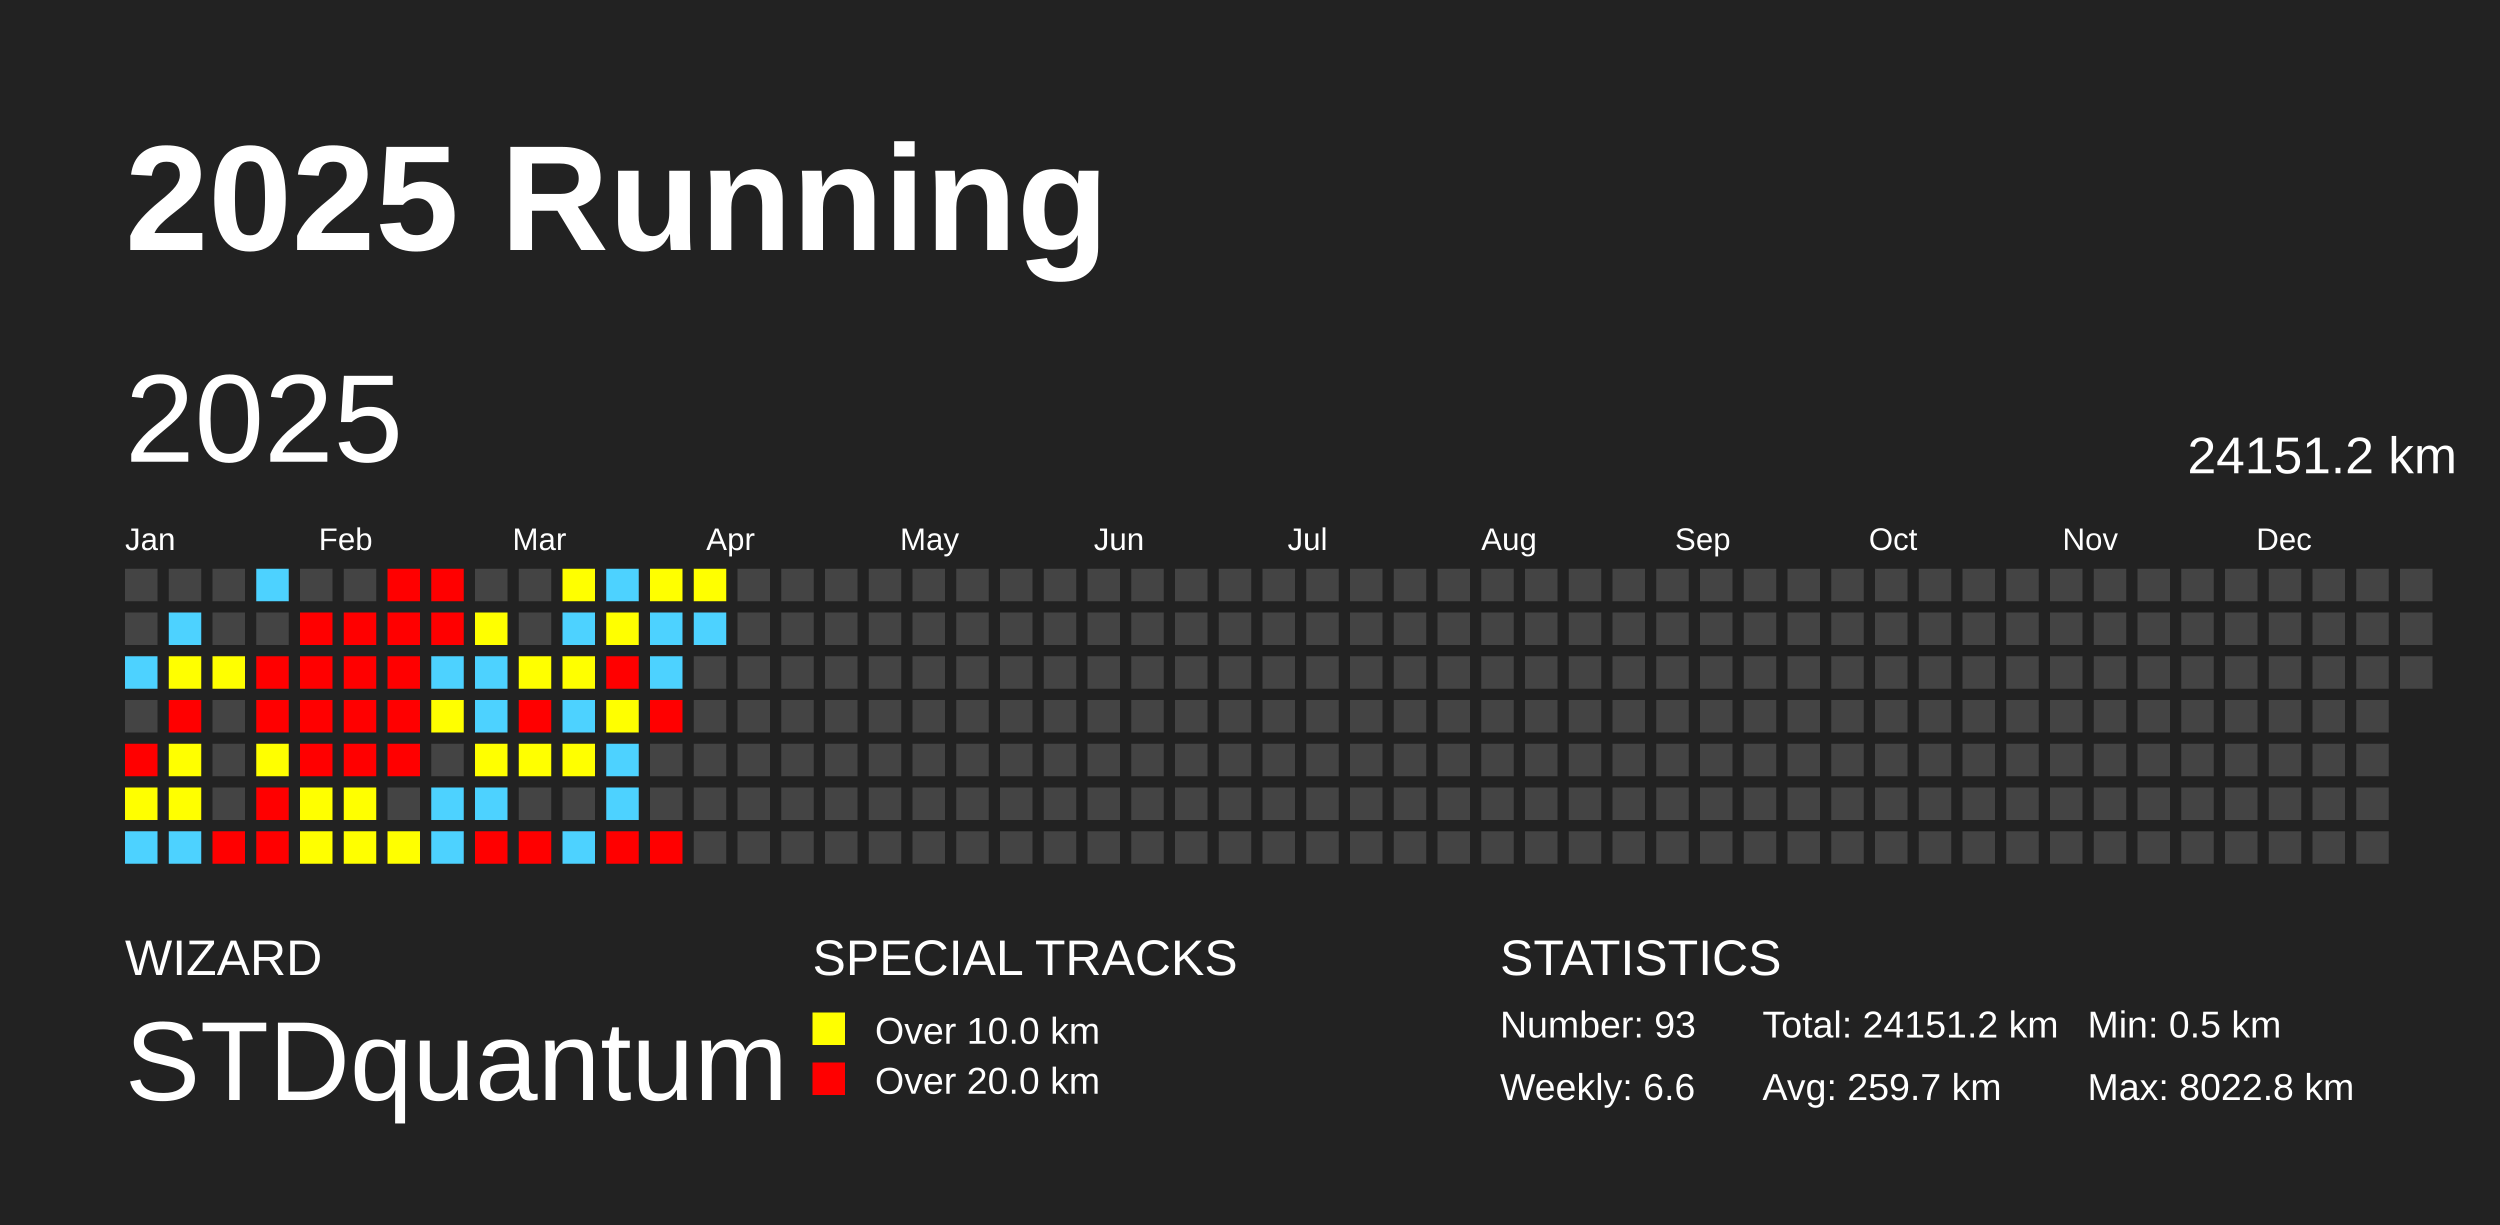
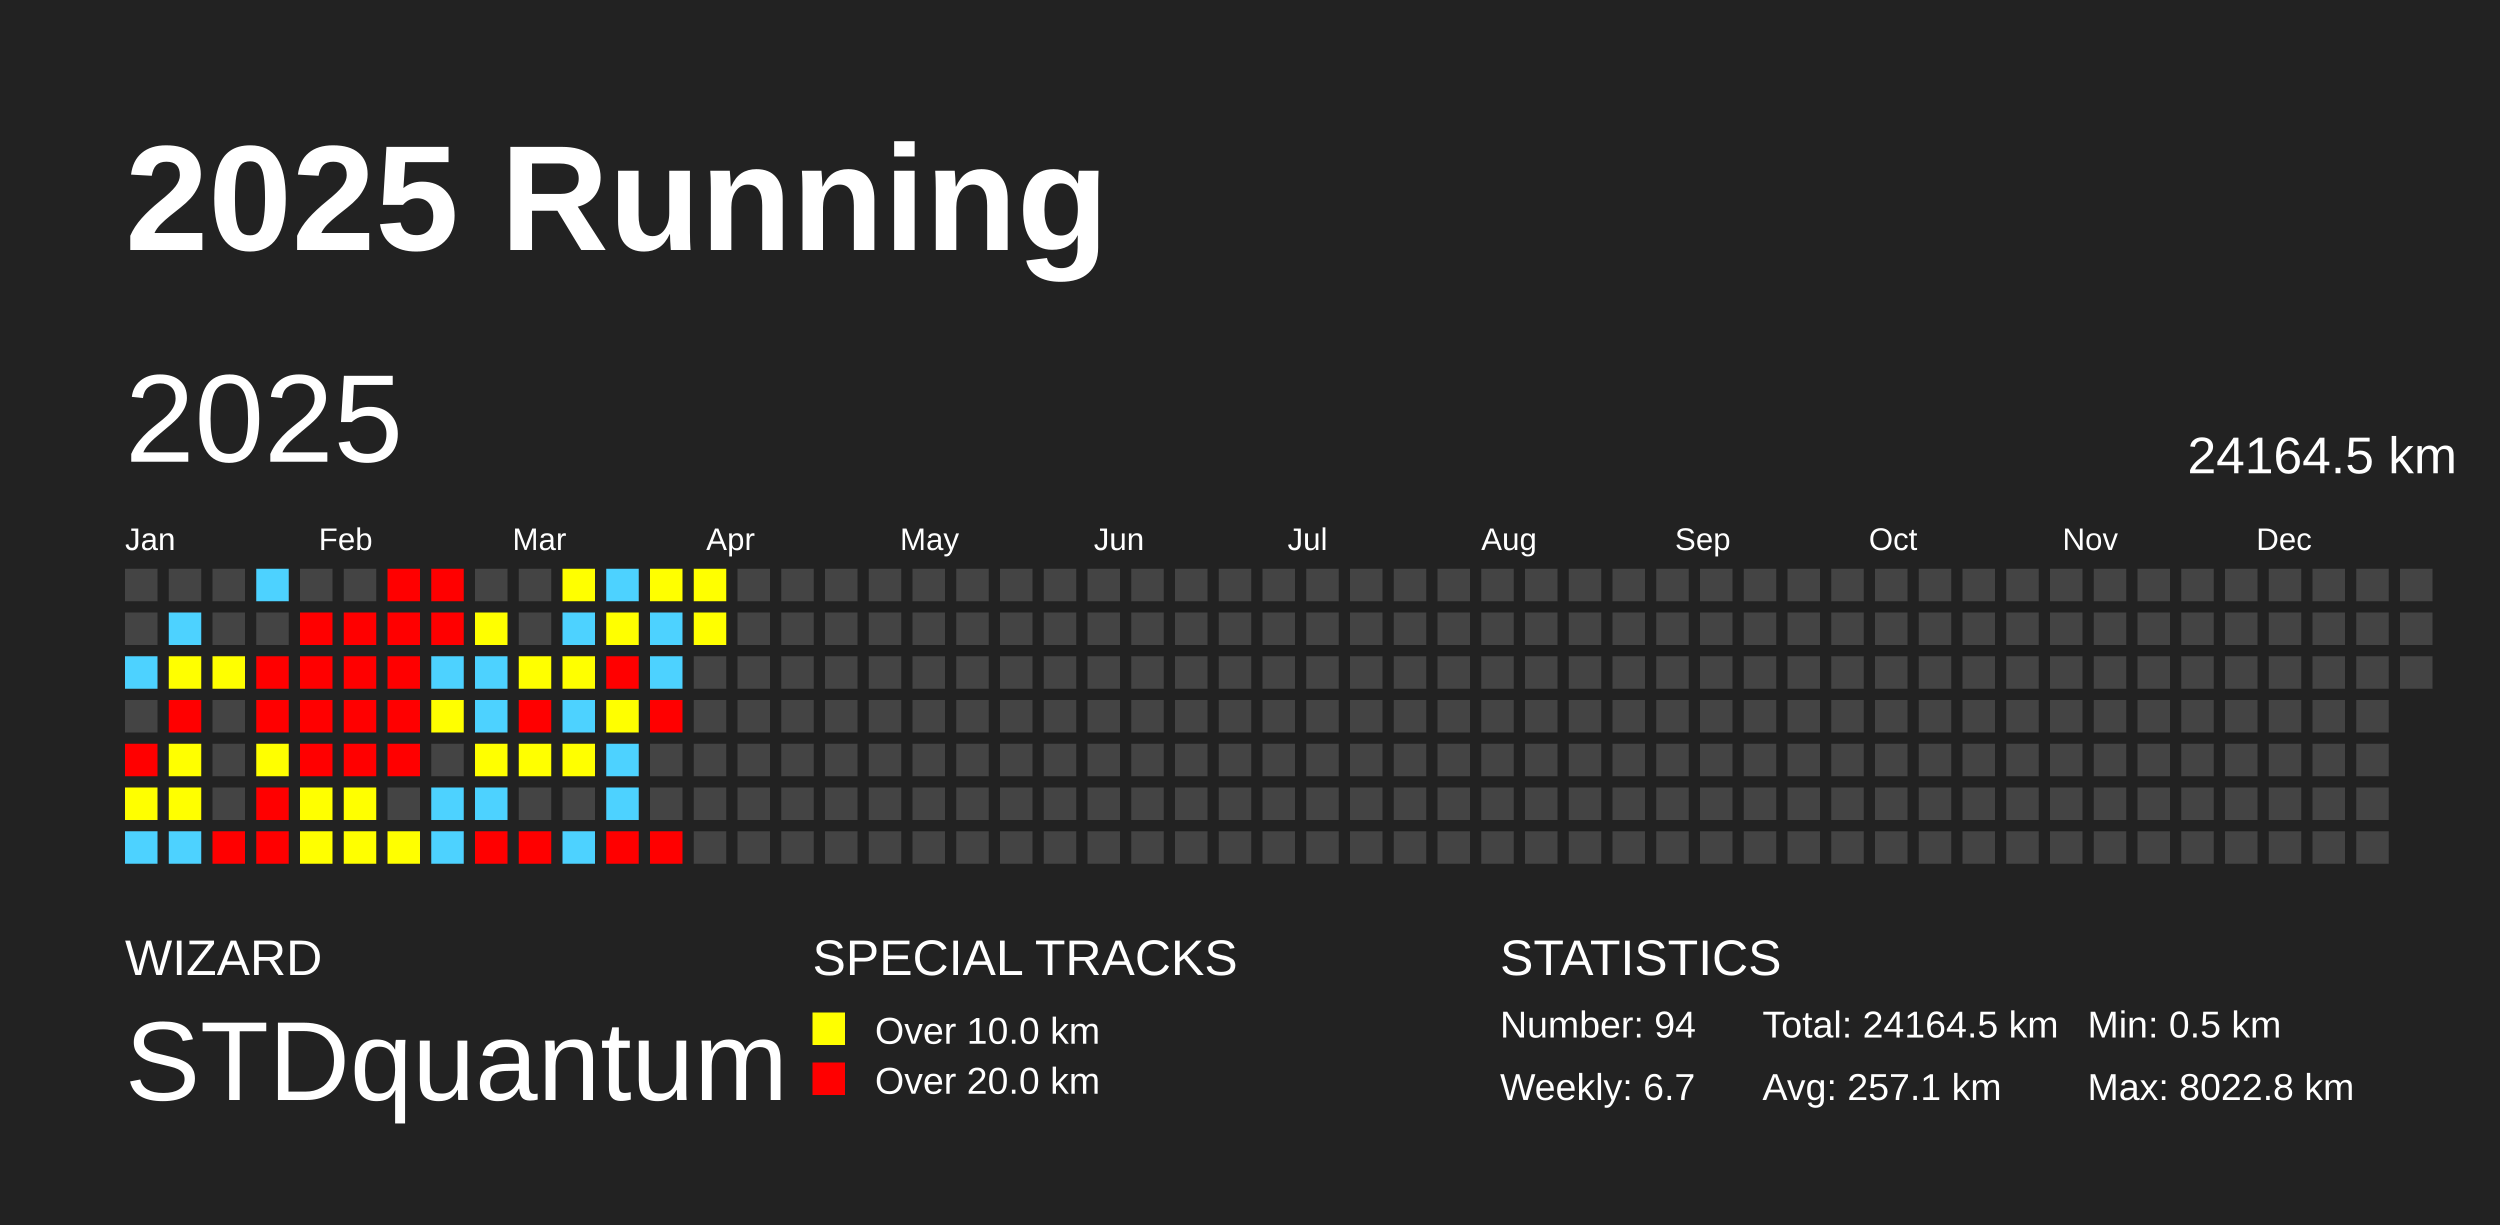
<svg xmlns="http://www.w3.org/2000/svg" baseProfile="full" height="98mm" version="1.1" viewBox="0,0,200,98" width="200mm">
  <defs />
  <rect fill="#222222" height="98" width="200" x="0" y="0" />
  <text fill="#FFFFFF" style="font-size:12px; font-family:Arial; font-weight:bold;" x="10" y="20">2025 Running</text>
  <text fill="#FFFFFF" style="font-size:4px; font-family:Arial" x="10" y="78">WIZARD</text>
  <text fill="#FFFFFF" style="font-size:9px; font-family:Arial" x="10" y="88">STDquantum</text>
  <text fill="#FFFFFF" style="font-size:4px; font-family:Arial" x="65" y="78">SPECIAL TRACKS</text>
  <rect fill="yellow" height="2.6" width="2.6" x="65" y="81" />
  <text fill="#FFFFFF" style="font-size:3px; font-family:Arial" x="70" y="83.5">Over 10.0 km</text>
  <rect fill="red" height="2.6" width="2.6" x="65" y="85" />
  <text fill="#FFFFFF" style="font-size:3px; font-family:Arial" x="70" y="87.5">Over 20.0 km</text>
  <text fill="#FFFFFF" style="font-size:4px; font-family:Arial" x="120" y="78">STATISTICS</text>
-   <text fill="#FFFFFF" style="font-size:3px; font-family:Arial" x="120" y="83">Number: 93</text>
-   <text fill="#FFFFFF" style="font-size:3px; font-family:Arial" x="120" y="88">Weekly: 6.6</text>
-   <text fill="#FFFFFF" style="font-size:3px; font-family:Arial" x="141" y="83">Total: 24151.2 km</text>
-   <text fill="#FFFFFF" style="font-size:3px; font-family:Arial" x="141" y="88">Avg: 259.7 km</text>
+   <text fill="#FFFFFF" style="font-size:3px; font-family:Arial" x="120" y="83">Number: 94</text>
+   <text fill="#FFFFFF" style="font-size:3px; font-family:Arial" x="120" y="88">Weekly: 6.7</text>
+   <text fill="#FFFFFF" style="font-size:3px; font-family:Arial" x="141" y="83">Total: 24164.5 km</text>
+   <text fill="#FFFFFF" style="font-size:3px; font-family:Arial" x="141" y="88">Avg: 257.1 km</text>
  <text fill="#FFFFFF" style="font-size:3px; font-family:Arial" x="167" y="83">Min: 0.5 km</text>
  <text fill="#FFFFFF" style="font-size:3px; font-family:Arial" x="167" y="88">Max: 8022.8 km</text>
  <text dominant-baseline="hanging" fill="#FFFFFF" style="font-size:10.0px; font-family:Arial;" x="10" y="30">2025</text>
-   <text dominant-baseline="hanging" fill="#FFFFFF" style="font-size:4.125px; font-family:Arial;" x="175" y="35">24151.2 km</text>
+   <text dominant-baseline="hanging" fill="#FFFFFF" style="font-size:4.125px; font-family:Arial;" x="175" y="35">24164.5 km</text>
  <text fill="#FFFFFF" style="font-size:2.5px; font-family:Arial" x="10.0" y="44">Jan</text>
  <text fill="#FFFFFF" style="font-size:2.5px; font-family:Arial" x="25.5" y="44">Feb</text>
  <text fill="#FFFFFF" style="font-size:2.5px; font-family:Arial" x="41.0" y="44">Mar</text>
  <text fill="#FFFFFF" style="font-size:2.5px; font-family:Arial" x="56.5" y="44">Apr</text>
  <text fill="#FFFFFF" style="font-size:2.5px; font-family:Arial" x="72.0" y="44">May</text>
  <text fill="#FFFFFF" style="font-size:2.5px; font-family:Arial" x="87.5" y="44">Jun</text>
  <text fill="#FFFFFF" style="font-size:2.5px; font-family:Arial" x="103.0" y="44">Jul</text>
  <text fill="#FFFFFF" style="font-size:2.5px; font-family:Arial" x="118.5" y="44">Aug</text>
  <text fill="#FFFFFF" style="font-size:2.5px; font-family:Arial" x="134.0" y="44">Sep</text>
  <text fill="#FFFFFF" style="font-size:2.5px; font-family:Arial" x="149.5" y="44">Oct</text>
  <text fill="#FFFFFF" style="font-size:2.5px; font-family:Arial" x="165.0" y="44">Nov</text>
  <text fill="#FFFFFF" style="font-size:2.5px; font-family:Arial" x="180.5" y="44">Dec</text>
  <rect fill="#444444" height="2.6" width="2.6" x="10.0" y="45.5" />
  <rect fill="#444444" height="2.6" width="2.6" x="10.0" y="49.0" />
  <rect fill="#4dd2ff" height="2.6" width="2.6" x="10.0" y="52.5" />
  <rect fill="#444444" height="2.6" width="2.6" x="10.0" y="56.0" />
  <rect fill="red" height="2.6" width="2.6" x="10.0" y="59.5" />
  <rect fill="#ffff00" height="2.6" width="2.6" x="10.0" y="63.0" />
  <rect fill="#4dd2ff" height="2.6" width="2.6" x="10.0" y="66.5" />
  <rect fill="#444444" height="2.6" width="2.6" x="13.5" y="45.5" />
  <rect fill="#4dd2ff" height="2.6" width="2.6" x="13.5" y="49.0" />
  <rect fill="#ffff00" height="2.6" width="2.6" x="13.5" y="52.5" />
  <rect fill="red" height="2.6" width="2.6" x="13.5" y="56.0" />
  <rect fill="#ffff00" height="2.6" width="2.6" x="13.5" y="59.5" />
  <rect fill="#ffff00" height="2.6" width="2.6" x="13.5" y="63.0" />
  <rect fill="#4dd2ff" height="2.6" width="2.6" x="13.5" y="66.5" />
  <rect fill="#444444" height="2.6" width="2.6" x="17.0" y="45.5" />
  <rect fill="#444444" height="2.6" width="2.6" x="17.0" y="49.0" />
  <rect fill="#ffff00" height="2.6" width="2.6" x="17.0" y="52.5" />
  <rect fill="#444444" height="2.6" width="2.6" x="17.0" y="56.0" />
  <rect fill="#444444" height="2.6" width="2.6" x="17.0" y="59.5" />
  <rect fill="#444444" height="2.6" width="2.6" x="17.0" y="63.0" />
  <rect fill="red" height="2.6" width="2.6" x="17.0" y="66.5" />
  <rect fill="#4dd2ff" height="2.6" width="2.6" x="20.5" y="45.5" />
  <rect fill="#444444" height="2.6" width="2.6" x="20.5" y="49.0" />
  <rect fill="red" height="2.6" width="2.6" x="20.5" y="52.5" />
  <rect fill="red" height="2.6" width="2.6" x="20.5" y="56.0" />
  <rect fill="#ffff00" height="2.6" width="2.6" x="20.5" y="59.5" />
  <rect fill="red" height="2.6" width="2.6" x="20.5" y="63.0" />
  <rect fill="red" height="2.6" width="2.6" x="20.5" y="66.5" />
  <rect fill="#444444" height="2.6" width="2.6" x="24.0" y="45.5" />
  <rect fill="red" height="2.6" width="2.6" x="24.0" y="49.0" />
  <rect fill="red" height="2.6" width="2.6" x="24.0" y="52.5" />
  <rect fill="red" height="2.6" width="2.6" x="24.0" y="56.0" />
  <rect fill="red" height="2.6" width="2.6" x="24.0" y="59.5" />
  <rect fill="#ffff00" height="2.6" width="2.6" x="24.0" y="63.0" />
  <rect fill="#ffff00" height="2.6" width="2.6" x="24.0" y="66.5" />
  <rect fill="#444444" height="2.6" width="2.6" x="27.5" y="45.5" />
  <rect fill="red" height="2.6" width="2.6" x="27.5" y="49.0" />
  <rect fill="red" height="2.6" width="2.6" x="27.5" y="52.5" />
  <rect fill="red" height="2.6" width="2.6" x="27.5" y="56.0" />
  <rect fill="red" height="2.6" width="2.6" x="27.5" y="59.5" />
  <rect fill="#ffff00" height="2.6" width="2.6" x="27.5" y="63.0" />
  <rect fill="#ffff00" height="2.6" width="2.6" x="27.5" y="66.5" />
  <rect fill="red" height="2.6" width="2.6" x="31.0" y="45.5" />
  <rect fill="red" height="2.6" width="2.6" x="31.0" y="49.0" />
  <rect fill="red" height="2.6" width="2.6" x="31.0" y="52.5" />
  <rect fill="red" height="2.6" width="2.6" x="31.0" y="56.0" />
  <rect fill="red" height="2.6" width="2.6" x="31.0" y="59.5" />
  <rect fill="#444444" height="2.6" width="2.6" x="31.0" y="63.0" />
  <rect fill="#ffff00" height="2.6" width="2.6" x="31.0" y="66.5" />
  <rect fill="red" height="2.6" width="2.6" x="34.5" y="45.5" />
  <rect fill="red" height="2.6" width="2.6" x="34.5" y="49.0" />
  <rect fill="#4dd2ff" height="2.6" width="2.6" x="34.5" y="52.5" />
  <rect fill="#ffff00" height="2.6" width="2.6" x="34.5" y="56.0" />
  <rect fill="#444444" height="2.6" width="2.6" x="34.5" y="59.5" />
  <rect fill="#4dd2ff" height="2.6" width="2.6" x="34.5" y="63.0" />
  <rect fill="#4dd2ff" height="2.6" width="2.6" x="34.5" y="66.5" />
  <rect fill="#444444" height="2.6" width="2.6" x="38.0" y="45.5" />
  <rect fill="#ffff00" height="2.6" width="2.6" x="38.0" y="49.0" />
  <rect fill="#4dd2ff" height="2.6" width="2.6" x="38.0" y="52.5" />
  <rect fill="#4dd2ff" height="2.6" width="2.6" x="38.0" y="56.0" />
  <rect fill="#ffff00" height="2.6" width="2.6" x="38.0" y="59.5" />
  <rect fill="#4dd2ff" height="2.6" width="2.6" x="38.0" y="63.0" />
  <rect fill="red" height="2.6" width="2.6" x="38.0" y="66.5" />
  <rect fill="#444444" height="2.6" width="2.6" x="41.5" y="45.5" />
  <rect fill="#444444" height="2.6" width="2.6" x="41.5" y="49.0" />
  <rect fill="#ffff00" height="2.6" width="2.6" x="41.5" y="52.5" />
  <rect fill="red" height="2.6" width="2.6" x="41.5" y="56.0" />
  <rect fill="#ffff00" height="2.6" width="2.6" x="41.5" y="59.5" />
  <rect fill="#444444" height="2.6" width="2.6" x="41.5" y="63.0" />
  <rect fill="red" height="2.6" width="2.6" x="41.5" y="66.5" />
  <rect fill="#ffff00" height="2.6" width="2.6" x="45.0" y="45.5" />
  <rect fill="#4dd2ff" height="2.6" width="2.6" x="45.0" y="49.0" />
  <rect fill="#ffff00" height="2.6" width="2.6" x="45.0" y="52.5" />
  <rect fill="#4dd2ff" height="2.6" width="2.6" x="45.0" y="56.0" />
  <rect fill="#ffff00" height="2.6" width="2.6" x="45.0" y="59.5" />
  <rect fill="#444444" height="2.6" width="2.6" x="45.0" y="63.0" />
  <rect fill="#4dd2ff" height="2.6" width="2.6" x="45.0" y="66.5" />
  <rect fill="#4dd2ff" height="2.6" width="2.6" x="48.5" y="45.5" />
  <rect fill="#ffff00" height="2.6" width="2.6" x="48.5" y="49.0" />
  <rect fill="red" height="2.6" width="2.6" x="48.5" y="52.5" />
  <rect fill="#ffff00" height="2.6" width="2.6" x="48.5" y="56.0" />
  <rect fill="#4dd2ff" height="2.6" width="2.6" x="48.5" y="59.5" />
  <rect fill="#4dd2ff" height="2.6" width="2.6" x="48.5" y="63.0" />
  <rect fill="red" height="2.6" width="2.6" x="48.5" y="66.5" />
  <rect fill="#ffff00" height="2.6" width="2.6" x="52.0" y="45.5" />
  <rect fill="#4dd2ff" height="2.6" width="2.6" x="52.0" y="49.0" />
  <rect fill="#4dd2ff" height="2.6" width="2.6" x="52.0" y="52.5" />
  <rect fill="red" height="2.6" width="2.6" x="52.0" y="56.0" />
  <rect fill="#444444" height="2.6" width="2.6" x="52.0" y="59.5" />
  <rect fill="#444444" height="2.6" width="2.6" x="52.0" y="63.0" />
  <rect fill="red" height="2.6" width="2.6" x="52.0" y="66.5" />
  <rect fill="#ffff00" height="2.6" width="2.6" x="55.5" y="45.5" />
-   <rect fill="#4dd2ff" height="2.6" width="2.6" x="55.5" y="49.0" />
+   <rect fill="#ffff00" height="2.6" width="2.6" x="55.5" y="49.0" />
  <rect fill="#444444" height="2.6" width="2.6" x="55.5" y="52.5" />
  <rect fill="#444444" height="2.6" width="2.6" x="55.5" y="56.0" />
  <rect fill="#444444" height="2.6" width="2.6" x="55.5" y="59.5" />
  <rect fill="#444444" height="2.6" width="2.6" x="55.5" y="63.0" />
  <rect fill="#444444" height="2.6" width="2.6" x="55.5" y="66.5" />
  <rect fill="#444444" height="2.6" width="2.6" x="59.0" y="45.5" />
  <rect fill="#444444" height="2.6" width="2.6" x="59.0" y="49.0" />
  <rect fill="#444444" height="2.6" width="2.6" x="59.0" y="52.5" />
  <rect fill="#444444" height="2.6" width="2.6" x="59.0" y="56.0" />
  <rect fill="#444444" height="2.6" width="2.6" x="59.0" y="59.5" />
  <rect fill="#444444" height="2.6" width="2.6" x="59.0" y="63.0" />
  <rect fill="#444444" height="2.6" width="2.6" x="59.0" y="66.5" />
  <rect fill="#444444" height="2.6" width="2.6" x="62.5" y="45.5" />
  <rect fill="#444444" height="2.6" width="2.6" x="62.5" y="49.0" />
  <rect fill="#444444" height="2.6" width="2.6" x="62.5" y="52.5" />
  <rect fill="#444444" height="2.6" width="2.6" x="62.5" y="56.0" />
  <rect fill="#444444" height="2.6" width="2.6" x="62.5" y="59.5" />
  <rect fill="#444444" height="2.6" width="2.6" x="62.5" y="63.0" />
  <rect fill="#444444" height="2.6" width="2.6" x="62.5" y="66.5" />
  <rect fill="#444444" height="2.6" width="2.6" x="66.0" y="45.5" />
  <rect fill="#444444" height="2.6" width="2.6" x="66.0" y="49.0" />
  <rect fill="#444444" height="2.6" width="2.6" x="66.0" y="52.5" />
  <rect fill="#444444" height="2.6" width="2.6" x="66.0" y="56.0" />
  <rect fill="#444444" height="2.6" width="2.6" x="66.0" y="59.5" />
  <rect fill="#444444" height="2.6" width="2.6" x="66.0" y="63.0" />
  <rect fill="#444444" height="2.6" width="2.6" x="66.0" y="66.5" />
  <rect fill="#444444" height="2.6" width="2.6" x="69.5" y="45.5" />
  <rect fill="#444444" height="2.6" width="2.6" x="69.5" y="49.0" />
  <rect fill="#444444" height="2.6" width="2.6" x="69.5" y="52.5" />
  <rect fill="#444444" height="2.6" width="2.6" x="69.5" y="56.0" />
  <rect fill="#444444" height="2.6" width="2.6" x="69.5" y="59.5" />
  <rect fill="#444444" height="2.6" width="2.6" x="69.5" y="63.0" />
  <rect fill="#444444" height="2.6" width="2.6" x="69.5" y="66.5" />
  <rect fill="#444444" height="2.6" width="2.6" x="73.0" y="45.5" />
  <rect fill="#444444" height="2.6" width="2.6" x="73.0" y="49.0" />
  <rect fill="#444444" height="2.6" width="2.6" x="73.0" y="52.5" />
  <rect fill="#444444" height="2.6" width="2.6" x="73.0" y="56.0" />
  <rect fill="#444444" height="2.6" width="2.6" x="73.0" y="59.5" />
  <rect fill="#444444" height="2.6" width="2.6" x="73.0" y="63.0" />
  <rect fill="#444444" height="2.6" width="2.6" x="73.0" y="66.5" />
  <rect fill="#444444" height="2.6" width="2.6" x="76.5" y="45.5" />
  <rect fill="#444444" height="2.6" width="2.6" x="76.5" y="49.0" />
  <rect fill="#444444" height="2.6" width="2.6" x="76.5" y="52.5" />
  <rect fill="#444444" height="2.6" width="2.6" x="76.5" y="56.0" />
  <rect fill="#444444" height="2.6" width="2.6" x="76.5" y="59.5" />
  <rect fill="#444444" height="2.6" width="2.6" x="76.5" y="63.0" />
  <rect fill="#444444" height="2.6" width="2.6" x="76.5" y="66.5" />
  <rect fill="#444444" height="2.6" width="2.6" x="80.0" y="45.5" />
  <rect fill="#444444" height="2.6" width="2.6" x="80.0" y="49.0" />
  <rect fill="#444444" height="2.6" width="2.6" x="80.0" y="52.5" />
  <rect fill="#444444" height="2.6" width="2.6" x="80.0" y="56.0" />
  <rect fill="#444444" height="2.6" width="2.6" x="80.0" y="59.5" />
  <rect fill="#444444" height="2.6" width="2.6" x="80.0" y="63.0" />
  <rect fill="#444444" height="2.6" width="2.6" x="80.0" y="66.5" />
  <rect fill="#444444" height="2.6" width="2.6" x="83.5" y="45.5" />
  <rect fill="#444444" height="2.6" width="2.6" x="83.5" y="49.0" />
  <rect fill="#444444" height="2.6" width="2.6" x="83.5" y="52.5" />
  <rect fill="#444444" height="2.6" width="2.6" x="83.5" y="56.0" />
  <rect fill="#444444" height="2.6" width="2.6" x="83.5" y="59.5" />
  <rect fill="#444444" height="2.6" width="2.6" x="83.5" y="63.0" />
  <rect fill="#444444" height="2.6" width="2.6" x="83.5" y="66.5" />
  <rect fill="#444444" height="2.6" width="2.6" x="87.0" y="45.5" />
  <rect fill="#444444" height="2.6" width="2.6" x="87.0" y="49.0" />
  <rect fill="#444444" height="2.6" width="2.6" x="87.0" y="52.5" />
  <rect fill="#444444" height="2.6" width="2.6" x="87.0" y="56.0" />
  <rect fill="#444444" height="2.6" width="2.6" x="87.0" y="59.5" />
  <rect fill="#444444" height="2.6" width="2.6" x="87.0" y="63.0" />
  <rect fill="#444444" height="2.6" width="2.6" x="87.0" y="66.5" />
  <rect fill="#444444" height="2.6" width="2.6" x="90.5" y="45.5" />
  <rect fill="#444444" height="2.6" width="2.6" x="90.5" y="49.0" />
  <rect fill="#444444" height="2.6" width="2.6" x="90.5" y="52.5" />
  <rect fill="#444444" height="2.6" width="2.6" x="90.5" y="56.0" />
  <rect fill="#444444" height="2.6" width="2.6" x="90.5" y="59.5" />
  <rect fill="#444444" height="2.6" width="2.6" x="90.5" y="63.0" />
  <rect fill="#444444" height="2.6" width="2.6" x="90.5" y="66.5" />
  <rect fill="#444444" height="2.6" width="2.6" x="94.0" y="45.5" />
  <rect fill="#444444" height="2.6" width="2.6" x="94.0" y="49.0" />
  <rect fill="#444444" height="2.6" width="2.6" x="94.0" y="52.5" />
  <rect fill="#444444" height="2.6" width="2.6" x="94.0" y="56.0" />
  <rect fill="#444444" height="2.6" width="2.6" x="94.0" y="59.5" />
  <rect fill="#444444" height="2.6" width="2.6" x="94.0" y="63.0" />
  <rect fill="#444444" height="2.6" width="2.6" x="94.0" y="66.5" />
  <rect fill="#444444" height="2.6" width="2.6" x="97.5" y="45.5" />
  <rect fill="#444444" height="2.6" width="2.6" x="97.5" y="49.0" />
  <rect fill="#444444" height="2.6" width="2.6" x="97.5" y="52.5" />
  <rect fill="#444444" height="2.6" width="2.6" x="97.5" y="56.0" />
  <rect fill="#444444" height="2.6" width="2.6" x="97.5" y="59.5" />
  <rect fill="#444444" height="2.6" width="2.6" x="97.5" y="63.0" />
  <rect fill="#444444" height="2.6" width="2.6" x="97.5" y="66.5" />
  <rect fill="#444444" height="2.6" width="2.6" x="101.0" y="45.5" />
  <rect fill="#444444" height="2.6" width="2.6" x="101.0" y="49.0" />
  <rect fill="#444444" height="2.6" width="2.6" x="101.0" y="52.5" />
  <rect fill="#444444" height="2.6" width="2.6" x="101.0" y="56.0" />
  <rect fill="#444444" height="2.6" width="2.6" x="101.0" y="59.5" />
  <rect fill="#444444" height="2.6" width="2.6" x="101.0" y="63.0" />
  <rect fill="#444444" height="2.6" width="2.6" x="101.0" y="66.5" />
  <rect fill="#444444" height="2.6" width="2.6" x="104.5" y="45.5" />
  <rect fill="#444444" height="2.6" width="2.6" x="104.5" y="49.0" />
  <rect fill="#444444" height="2.6" width="2.6" x="104.5" y="52.5" />
  <rect fill="#444444" height="2.6" width="2.6" x="104.5" y="56.0" />
  <rect fill="#444444" height="2.6" width="2.6" x="104.5" y="59.5" />
  <rect fill="#444444" height="2.6" width="2.6" x="104.5" y="63.0" />
  <rect fill="#444444" height="2.6" width="2.6" x="104.5" y="66.5" />
  <rect fill="#444444" height="2.6" width="2.6" x="108.0" y="45.5" />
  <rect fill="#444444" height="2.6" width="2.6" x="108.0" y="49.0" />
  <rect fill="#444444" height="2.6" width="2.6" x="108.0" y="52.5" />
  <rect fill="#444444" height="2.6" width="2.6" x="108.0" y="56.0" />
  <rect fill="#444444" height="2.6" width="2.6" x="108.0" y="59.5" />
  <rect fill="#444444" height="2.6" width="2.6" x="108.0" y="63.0" />
  <rect fill="#444444" height="2.6" width="2.6" x="108.0" y="66.5" />
  <rect fill="#444444" height="2.6" width="2.6" x="111.5" y="45.5" />
  <rect fill="#444444" height="2.6" width="2.6" x="111.5" y="49.0" />
  <rect fill="#444444" height="2.6" width="2.6" x="111.5" y="52.5" />
  <rect fill="#444444" height="2.6" width="2.6" x="111.5" y="56.0" />
  <rect fill="#444444" height="2.6" width="2.6" x="111.5" y="59.5" />
  <rect fill="#444444" height="2.6" width="2.6" x="111.5" y="63.0" />
  <rect fill="#444444" height="2.6" width="2.6" x="111.5" y="66.5" />
  <rect fill="#444444" height="2.6" width="2.6" x="115.0" y="45.5" />
  <rect fill="#444444" height="2.6" width="2.6" x="115.0" y="49.0" />
  <rect fill="#444444" height="2.6" width="2.6" x="115.0" y="52.5" />
  <rect fill="#444444" height="2.6" width="2.6" x="115.0" y="56.0" />
  <rect fill="#444444" height="2.6" width="2.6" x="115.0" y="59.5" />
  <rect fill="#444444" height="2.6" width="2.6" x="115.0" y="63.0" />
  <rect fill="#444444" height="2.6" width="2.6" x="115.0" y="66.5" />
  <rect fill="#444444" height="2.6" width="2.6" x="118.5" y="45.5" />
  <rect fill="#444444" height="2.6" width="2.6" x="118.5" y="49.0" />
  <rect fill="#444444" height="2.6" width="2.6" x="118.5" y="52.5" />
  <rect fill="#444444" height="2.6" width="2.6" x="118.5" y="56.0" />
  <rect fill="#444444" height="2.6" width="2.6" x="118.5" y="59.5" />
  <rect fill="#444444" height="2.6" width="2.6" x="118.5" y="63.0" />
  <rect fill="#444444" height="2.6" width="2.6" x="118.5" y="66.5" />
  <rect fill="#444444" height="2.6" width="2.6" x="122.0" y="45.5" />
  <rect fill="#444444" height="2.6" width="2.6" x="122.0" y="49.0" />
  <rect fill="#444444" height="2.6" width="2.6" x="122.0" y="52.5" />
  <rect fill="#444444" height="2.6" width="2.6" x="122.0" y="56.0" />
  <rect fill="#444444" height="2.6" width="2.6" x="122.0" y="59.5" />
  <rect fill="#444444" height="2.6" width="2.6" x="122.0" y="63.0" />
  <rect fill="#444444" height="2.6" width="2.6" x="122.0" y="66.5" />
  <rect fill="#444444" height="2.6" width="2.6" x="125.5" y="45.5" />
  <rect fill="#444444" height="2.6" width="2.6" x="125.5" y="49.0" />
  <rect fill="#444444" height="2.6" width="2.6" x="125.5" y="52.5" />
  <rect fill="#444444" height="2.6" width="2.6" x="125.5" y="56.0" />
  <rect fill="#444444" height="2.6" width="2.6" x="125.5" y="59.5" />
  <rect fill="#444444" height="2.6" width="2.6" x="125.5" y="63.0" />
  <rect fill="#444444" height="2.6" width="2.6" x="125.5" y="66.5" />
  <rect fill="#444444" height="2.6" width="2.6" x="129.0" y="45.5" />
  <rect fill="#444444" height="2.6" width="2.6" x="129.0" y="49.0" />
  <rect fill="#444444" height="2.6" width="2.6" x="129.0" y="52.5" />
  <rect fill="#444444" height="2.6" width="2.6" x="129.0" y="56.0" />
  <rect fill="#444444" height="2.6" width="2.6" x="129.0" y="59.5" />
  <rect fill="#444444" height="2.6" width="2.6" x="129.0" y="63.0" />
  <rect fill="#444444" height="2.6" width="2.6" x="129.0" y="66.5" />
  <rect fill="#444444" height="2.6" width="2.6" x="132.5" y="45.5" />
  <rect fill="#444444" height="2.6" width="2.6" x="132.5" y="49.0" />
  <rect fill="#444444" height="2.6" width="2.6" x="132.5" y="52.5" />
  <rect fill="#444444" height="2.6" width="2.6" x="132.5" y="56.0" />
  <rect fill="#444444" height="2.6" width="2.6" x="132.5" y="59.5" />
  <rect fill="#444444" height="2.6" width="2.6" x="132.5" y="63.0" />
  <rect fill="#444444" height="2.6" width="2.6" x="132.5" y="66.5" />
  <rect fill="#444444" height="2.6" width="2.6" x="136.0" y="45.5" />
  <rect fill="#444444" height="2.6" width="2.6" x="136.0" y="49.0" />
  <rect fill="#444444" height="2.6" width="2.6" x="136.0" y="52.5" />
  <rect fill="#444444" height="2.6" width="2.6" x="136.0" y="56.0" />
  <rect fill="#444444" height="2.6" width="2.6" x="136.0" y="59.5" />
  <rect fill="#444444" height="2.6" width="2.6" x="136.0" y="63.0" />
  <rect fill="#444444" height="2.6" width="2.6" x="136.0" y="66.5" />
  <rect fill="#444444" height="2.6" width="2.6" x="139.5" y="45.5" />
  <rect fill="#444444" height="2.6" width="2.6" x="139.5" y="49.0" />
  <rect fill="#444444" height="2.6" width="2.6" x="139.5" y="52.5" />
  <rect fill="#444444" height="2.6" width="2.6" x="139.5" y="56.0" />
  <rect fill="#444444" height="2.6" width="2.6" x="139.5" y="59.5" />
  <rect fill="#444444" height="2.6" width="2.6" x="139.5" y="63.0" />
  <rect fill="#444444" height="2.6" width="2.6" x="139.5" y="66.5" />
  <rect fill="#444444" height="2.6" width="2.6" x="143.0" y="45.5" />
  <rect fill="#444444" height="2.6" width="2.6" x="143.0" y="49.0" />
  <rect fill="#444444" height="2.6" width="2.6" x="143.0" y="52.5" />
  <rect fill="#444444" height="2.6" width="2.6" x="143.0" y="56.0" />
  <rect fill="#444444" height="2.6" width="2.6" x="143.0" y="59.5" />
  <rect fill="#444444" height="2.6" width="2.6" x="143.0" y="63.0" />
  <rect fill="#444444" height="2.6" width="2.6" x="143.0" y="66.5" />
  <rect fill="#444444" height="2.6" width="2.6" x="146.5" y="45.5" />
  <rect fill="#444444" height="2.6" width="2.6" x="146.5" y="49.0" />
  <rect fill="#444444" height="2.6" width="2.6" x="146.5" y="52.5" />
  <rect fill="#444444" height="2.6" width="2.6" x="146.5" y="56.0" />
  <rect fill="#444444" height="2.6" width="2.6" x="146.5" y="59.5" />
  <rect fill="#444444" height="2.6" width="2.6" x="146.5" y="63.0" />
  <rect fill="#444444" height="2.6" width="2.6" x="146.5" y="66.5" />
  <rect fill="#444444" height="2.6" width="2.6" x="150.0" y="45.5" />
  <rect fill="#444444" height="2.6" width="2.6" x="150.0" y="49.0" />
  <rect fill="#444444" height="2.6" width="2.6" x="150.0" y="52.5" />
  <rect fill="#444444" height="2.6" width="2.6" x="150.0" y="56.0" />
  <rect fill="#444444" height="2.6" width="2.6" x="150.0" y="59.5" />
  <rect fill="#444444" height="2.6" width="2.6" x="150.0" y="63.0" />
  <rect fill="#444444" height="2.6" width="2.6" x="150.0" y="66.5" />
  <rect fill="#444444" height="2.6" width="2.6" x="153.5" y="45.5" />
  <rect fill="#444444" height="2.6" width="2.6" x="153.5" y="49.0" />
  <rect fill="#444444" height="2.6" width="2.6" x="153.5" y="52.5" />
  <rect fill="#444444" height="2.6" width="2.6" x="153.5" y="56.0" />
  <rect fill="#444444" height="2.6" width="2.6" x="153.5" y="59.5" />
  <rect fill="#444444" height="2.6" width="2.6" x="153.5" y="63.0" />
  <rect fill="#444444" height="2.6" width="2.6" x="153.5" y="66.5" />
  <rect fill="#444444" height="2.6" width="2.6" x="157.0" y="45.5" />
  <rect fill="#444444" height="2.6" width="2.6" x="157.0" y="49.0" />
  <rect fill="#444444" height="2.6" width="2.6" x="157.0" y="52.5" />
  <rect fill="#444444" height="2.6" width="2.6" x="157.0" y="56.0" />
  <rect fill="#444444" height="2.6" width="2.6" x="157.0" y="59.5" />
  <rect fill="#444444" height="2.6" width="2.6" x="157.0" y="63.0" />
  <rect fill="#444444" height="2.6" width="2.6" x="157.0" y="66.5" />
  <rect fill="#444444" height="2.6" width="2.6" x="160.5" y="45.5" />
  <rect fill="#444444" height="2.6" width="2.6" x="160.5" y="49.0" />
  <rect fill="#444444" height="2.6" width="2.6" x="160.5" y="52.5" />
  <rect fill="#444444" height="2.6" width="2.6" x="160.5" y="56.0" />
  <rect fill="#444444" height="2.6" width="2.6" x="160.5" y="59.5" />
  <rect fill="#444444" height="2.6" width="2.6" x="160.5" y="63.0" />
  <rect fill="#444444" height="2.6" width="2.6" x="160.5" y="66.5" />
  <rect fill="#444444" height="2.6" width="2.6" x="164.0" y="45.5" />
  <rect fill="#444444" height="2.6" width="2.6" x="164.0" y="49.0" />
  <rect fill="#444444" height="2.6" width="2.6" x="164.0" y="52.5" />
  <rect fill="#444444" height="2.6" width="2.6" x="164.0" y="56.0" />
  <rect fill="#444444" height="2.6" width="2.6" x="164.0" y="59.5" />
  <rect fill="#444444" height="2.6" width="2.6" x="164.0" y="63.0" />
  <rect fill="#444444" height="2.6" width="2.6" x="164.0" y="66.5" />
  <rect fill="#444444" height="2.6" width="2.6" x="167.5" y="45.5" />
  <rect fill="#444444" height="2.6" width="2.6" x="167.5" y="49.0" />
  <rect fill="#444444" height="2.6" width="2.6" x="167.5" y="52.5" />
  <rect fill="#444444" height="2.6" width="2.6" x="167.5" y="56.0" />
  <rect fill="#444444" height="2.6" width="2.6" x="167.5" y="59.5" />
  <rect fill="#444444" height="2.6" width="2.6" x="167.5" y="63.0" />
  <rect fill="#444444" height="2.6" width="2.6" x="167.5" y="66.5" />
  <rect fill="#444444" height="2.6" width="2.6" x="171.0" y="45.5" />
  <rect fill="#444444" height="2.6" width="2.6" x="171.0" y="49.0" />
  <rect fill="#444444" height="2.6" width="2.6" x="171.0" y="52.5" />
  <rect fill="#444444" height="2.6" width="2.6" x="171.0" y="56.0" />
  <rect fill="#444444" height="2.6" width="2.6" x="171.0" y="59.5" />
  <rect fill="#444444" height="2.6" width="2.6" x="171.0" y="63.0" />
  <rect fill="#444444" height="2.6" width="2.6" x="171.0" y="66.5" />
  <rect fill="#444444" height="2.6" width="2.6" x="174.5" y="45.5" />
  <rect fill="#444444" height="2.6" width="2.6" x="174.5" y="49.0" />
  <rect fill="#444444" height="2.6" width="2.6" x="174.5" y="52.5" />
  <rect fill="#444444" height="2.6" width="2.6" x="174.5" y="56.0" />
  <rect fill="#444444" height="2.6" width="2.6" x="174.5" y="59.5" />
  <rect fill="#444444" height="2.6" width="2.6" x="174.5" y="63.0" />
  <rect fill="#444444" height="2.6" width="2.6" x="174.5" y="66.5" />
  <rect fill="#444444" height="2.6" width="2.6" x="178.0" y="45.5" />
  <rect fill="#444444" height="2.6" width="2.6" x="178.0" y="49.0" />
  <rect fill="#444444" height="2.6" width="2.6" x="178.0" y="52.5" />
  <rect fill="#444444" height="2.6" width="2.6" x="178.0" y="56.0" />
  <rect fill="#444444" height="2.6" width="2.6" x="178.0" y="59.5" />
  <rect fill="#444444" height="2.6" width="2.6" x="178.0" y="63.0" />
  <rect fill="#444444" height="2.6" width="2.6" x="178.0" y="66.5" />
  <rect fill="#444444" height="2.6" width="2.6" x="181.5" y="45.5" />
  <rect fill="#444444" height="2.6" width="2.6" x="181.5" y="49.0" />
  <rect fill="#444444" height="2.6" width="2.6" x="181.5" y="52.5" />
  <rect fill="#444444" height="2.6" width="2.6" x="181.5" y="56.0" />
  <rect fill="#444444" height="2.6" width="2.6" x="181.5" y="59.5" />
  <rect fill="#444444" height="2.6" width="2.6" x="181.5" y="63.0" />
  <rect fill="#444444" height="2.6" width="2.6" x="181.5" y="66.5" />
  <rect fill="#444444" height="2.6" width="2.6" x="185.0" y="45.5" />
  <rect fill="#444444" height="2.6" width="2.6" x="185.0" y="49.0" />
  <rect fill="#444444" height="2.6" width="2.6" x="185.0" y="52.5" />
  <rect fill="#444444" height="2.6" width="2.6" x="185.0" y="56.0" />
  <rect fill="#444444" height="2.6" width="2.6" x="185.0" y="59.5" />
  <rect fill="#444444" height="2.6" width="2.6" x="185.0" y="63.0" />
  <rect fill="#444444" height="2.6" width="2.6" x="185.0" y="66.5" />
  <rect fill="#444444" height="2.6" width="2.6" x="188.5" y="45.5" />
  <rect fill="#444444" height="2.6" width="2.6" x="188.5" y="49.0" />
  <rect fill="#444444" height="2.6" width="2.6" x="188.5" y="52.5" />
  <rect fill="#444444" height="2.6" width="2.6" x="188.5" y="56.0" />
  <rect fill="#444444" height="2.6" width="2.6" x="188.5" y="59.5" />
  <rect fill="#444444" height="2.6" width="2.6" x="188.5" y="63.0" />
  <rect fill="#444444" height="2.6" width="2.6" x="188.5" y="66.5" />
  <rect fill="#444444" height="2.6" width="2.6" x="192.0" y="45.5" />
  <rect fill="#444444" height="2.6" width="2.6" x="192.0" y="49.0" />
  <rect fill="#444444" height="2.6" width="2.6" x="192.0" y="52.5" />
</svg>
